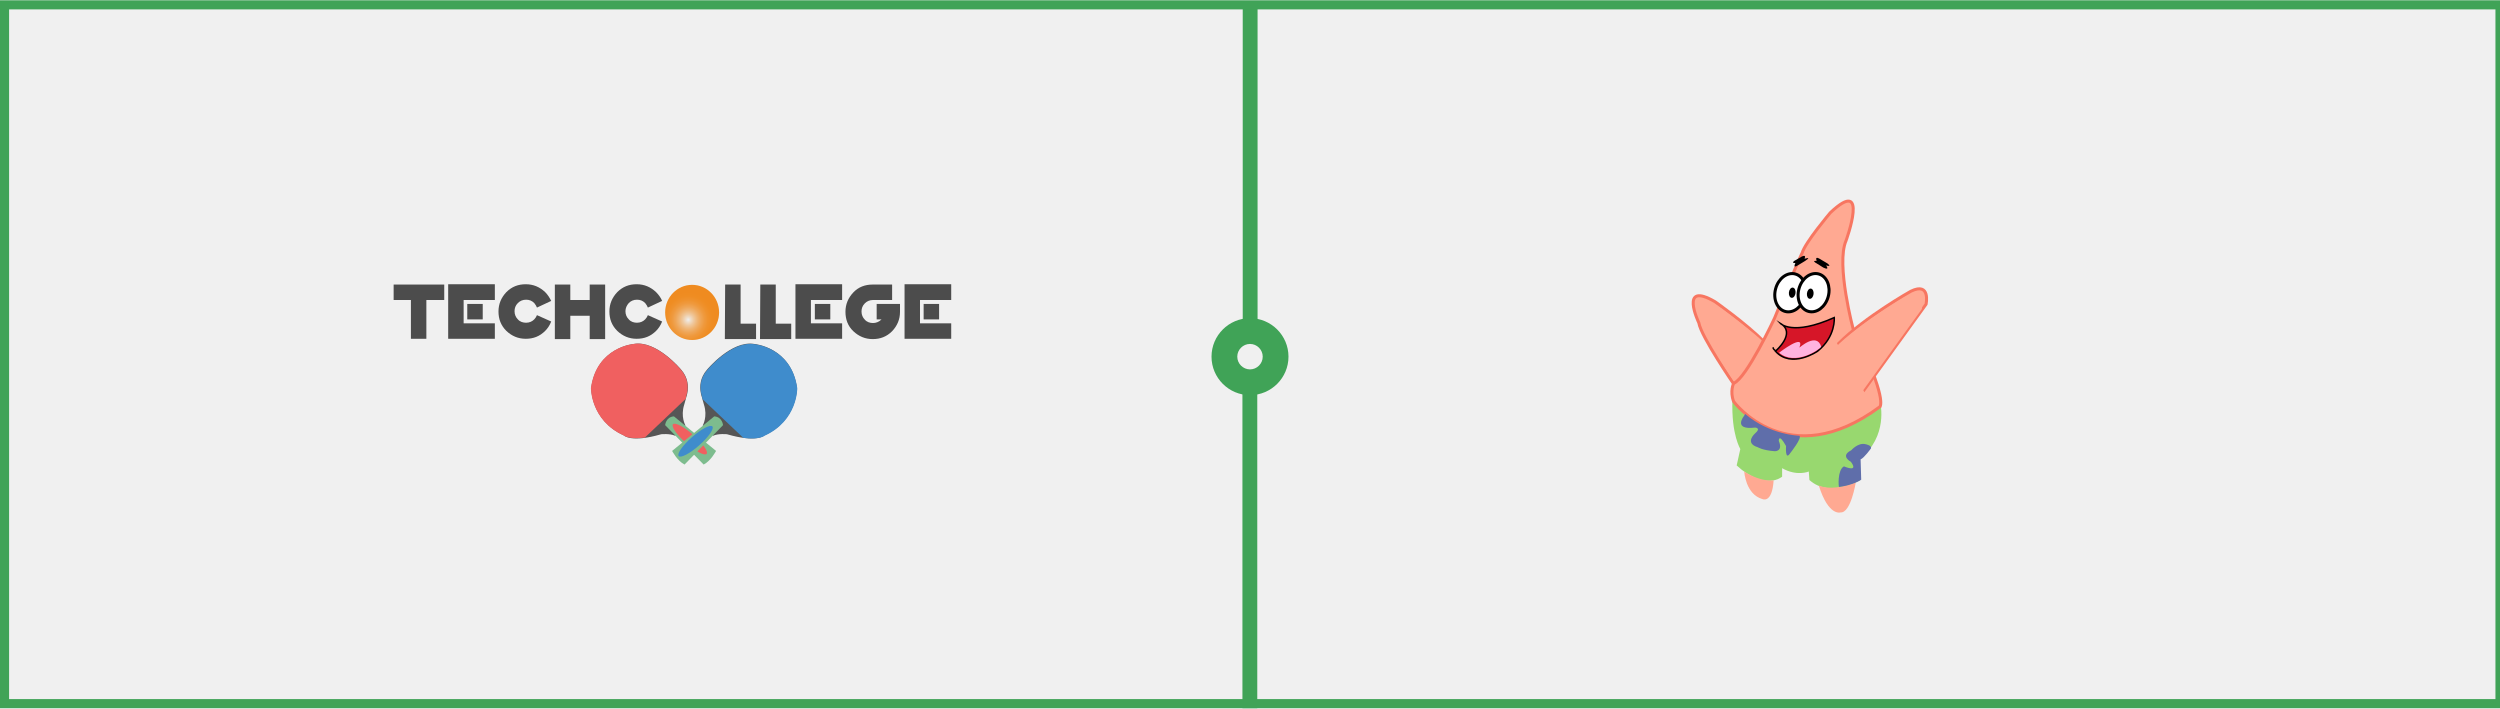
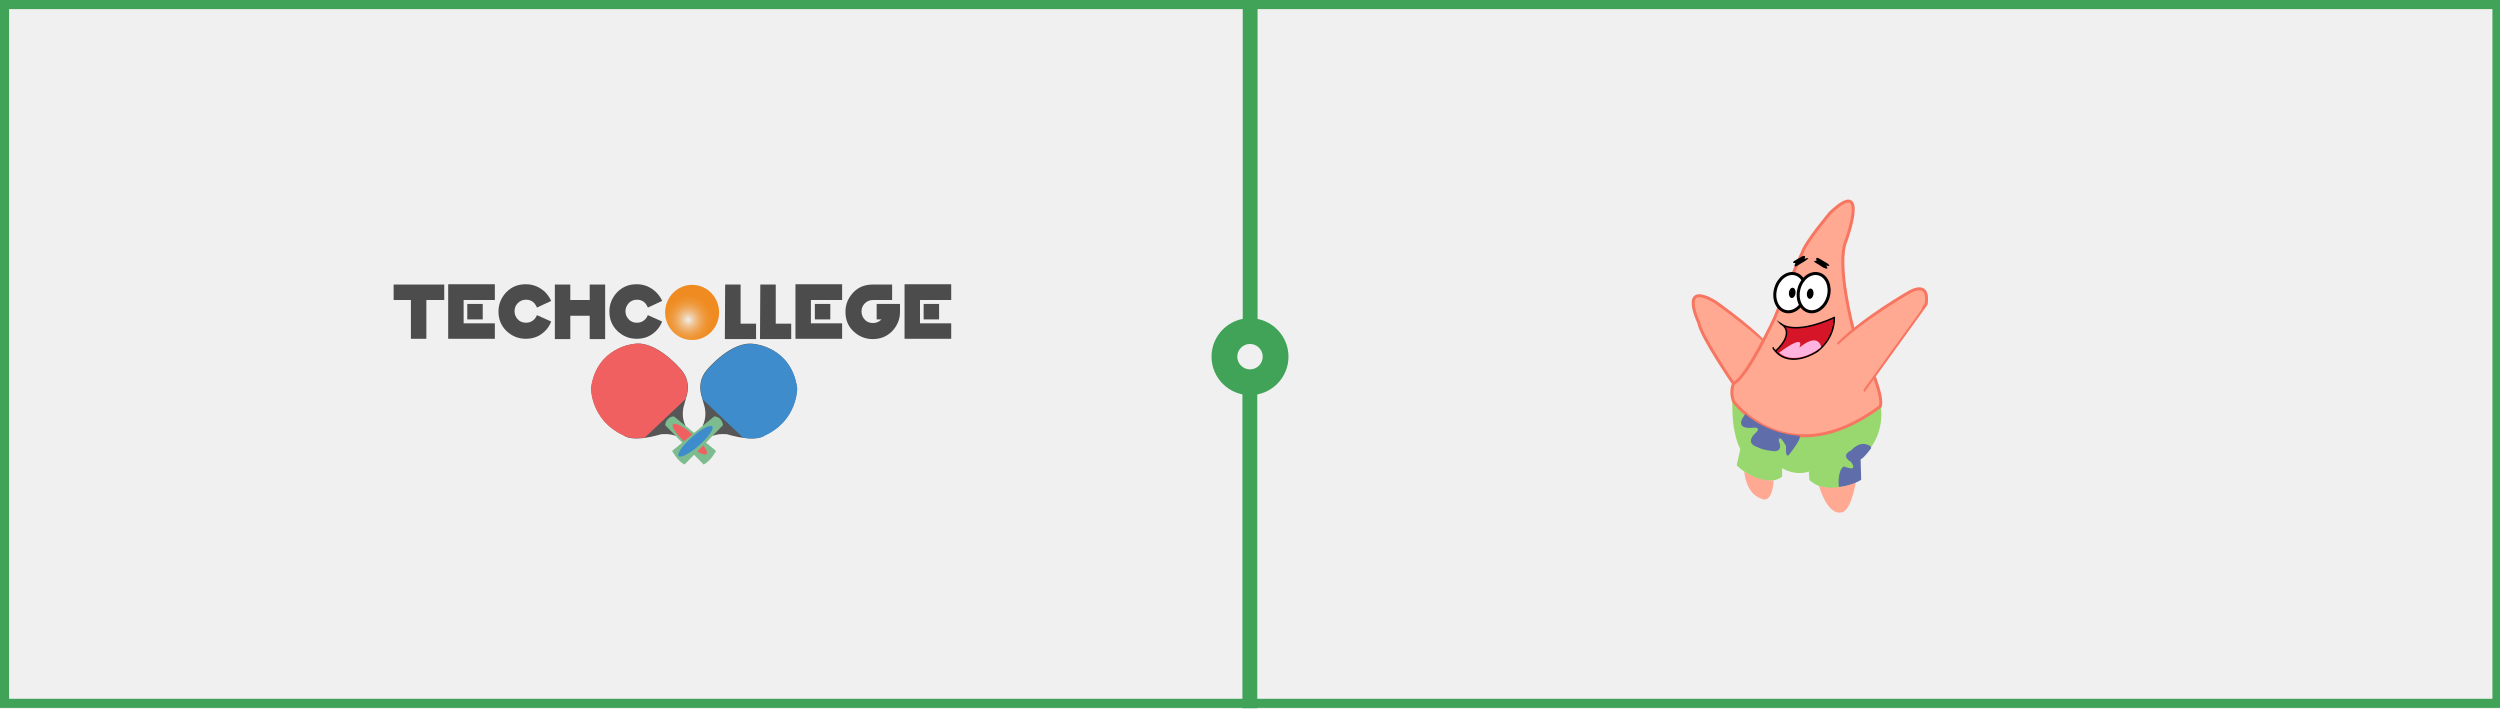
<svg xmlns="http://www.w3.org/2000/svg" version="1.1" id="Layer_1" x="0px" y="0px" viewBox="0 0 825 233.7" style="enable-background:new 0 0 825 233.7;" xml:space="preserve">
  <style type="text/css">
	.st0{fill:none;stroke:#40A357;stroke-width:3;stroke-miterlimit:10;}
	.st1{fill:#40A357;}
	.st2{fill:#565656;}
	.st3{fill:#F06060;}
	.st4{fill:#7DBC8E;}
	.st5{fill:#3F8CCC;}
	.st6{fill:#4C4C4C;}
	.st7{fill:url(#SVGID_1_);}
	.st8{opacity:8.000000e-02;fill:#333333;enable-background:new    ;}
	.st9{fill:#FFFFFF;stroke:#000000;stroke-miterlimit:10;}
	.st10{fill:#98D86F;}
	.st11{fill:#FFA992;stroke:#F77661;stroke-miterlimit:10;}
	.st12{fill:#FFA992;}
	.st13{fill:#D61628;stroke:#000000;stroke-width:0.5;stroke-miterlimit:10;}
	.st14{fill:#FFB3DF;}
	.st15{fill:#5F6EAA;}
	.st16{fill:none;stroke:#000000;stroke-width:0.5;stroke-miterlimit:10;}
</style>
-   <rect x="1.5" y="1.6" class="st0" width="823.5" height="230.6" />
+   <rect x="1.5" y="1.5" class="st0" width="822.5" height="230.6" />
  <g>
    <g>
      <path class="st1" d="M412.5,113.1c0.9,0,1.7,0.1,2.5,0.2V2.2h-4.9v111.2C410.9,113.2,411.6,113.1,412.5,113.1z" />
      <path class="st1" d="M412.5,122.7c-0.9,0-1.7-0.1-2.5-0.2v111.2h4.9V122.4C414.2,122.5,413.4,122.7,412.5,122.7z" />
    </g>
    <path class="st1" d="M412.5,105c-7,0-12.7,5.7-12.7,12.7s5.7,12.7,12.7,12.7s12.7-5.7,12.7-12.7S419.5,105,412.5,105z M412.5,121.9   c-2.3,0-4.2-1.9-4.2-4.2c0-2.3,1.9-4.2,4.2-4.2c2.3,0,4.2,1.9,4.2,4.2S414.8,121.9,412.5,121.9z" />
  </g>
  <path class="st2" d="M226.2,140.4c0,0-1.7-2.9-0.4-6.9c1.7-5.8-0.4,0-0.4,0s4-6.2-0.6-11.5c0,0-8.1-9.8-15.6-8.5  c0,0-12.2,1-14.1,14.5c0,0-0.2,10.7,10.8,15.7c0,0,2.3,2.5,12.3-0.4c0,0,2.8-0.3,4.6,0.5L226.2,140.4z" />
  <path class="st3" d="M226.3,131.6c0.2-0.7,0.1-0.7,0-0.4c0.8-2.3,1.3-5.8-1.6-9.2c0,0-8.1-9.8-15.6-8.5c0,0-12.2,1-14.1,14.5  c0,0-0.2,10.7,10.8,15.7c0,0,1.6,1.4,7,0.7L226.3,131.6z" />
  <path class="st4" d="M236.3,148.8c0,0-1.7,3.3-4.1,4.5l-12.7-13c0,0,0.2-2.7,2.9-2.9L236.3,148.8z" />
-   <ellipse transform="matrix(0.6605 -0.7509 0.7509 0.6605 -31.5059 220.0939)" class="st3" cx="227.6" cy="144.9" rx="1.8" ry="7.4" />
+   <ellipse transform="matrix(0.6605 -0.7509 0.7509 0.6605 -31.5075 220.1147)" class="st3" cx="227.6" cy="144.9" rx="1.8" ry="7.4" />
  <path class="st2" d="M231.9,140.4c0,0,1.7-2.9,0.4-6.9c-1.7-5.8,0.4,0,0.4,0s-4-6.2,0.6-11.5c0,0,8.1-9.8,15.6-8.5  c0,0,12.2,1,14.1,14.5c0,0,0.2,10.7-10.8,15.7c0,0-2.3,2.5-12.3-0.4c0,0-2.8-0.3-4.6,0.5L231.9,140.4z" />
  <path class="st5" d="M231.8,131.7c-0.2-0.7-0.1-0.7,0-0.4c-0.8-2.3-1.3-5.8,1.6-9.2c0,0,8.1-9.8,15.6-8.5c0,0,12.2,1,14.1,14.5  c0,0,0.2,10.7-10.8,15.7c0,0-1.6,1.4-7,0.7L231.8,131.7z" />
  <path class="st4" d="M221.8,148.8c0,0,1.7,3.3,4.1,4.5l12.7-13c0,0-0.2-2.7-2.9-2.9L221.8,148.8z" />
-   <ellipse transform="matrix(0.7509 -0.6605 0.6605 0.7509 -38.97 187.8717)" class="st5" cx="229.5" cy="145.6" rx="7.4" ry="1.8" />
+   <ellipse transform="matrix(0.7509 -0.6605 0.6605 0.7509 -38.9898 187.8759)" class="st5" cx="229.5" cy="145.6" rx="7.4" ry="1.8" />
  <g>
    <path class="st6" d="M140.7,99v12.8h-5.1V99h-5.7v-5.1h16.7V99H140.7z" />
    <path class="st6" d="M153,106.7h10.3v5.1h-15.4v-18h15.4V99H153V106.7z M154.2,100.3h5.1v5.1h-5.1V100.3z" />
    <path class="st6" d="M179.9,109.2c-1.8,1.8-3.9,2.6-6.4,2.6s-4.6-0.9-6.4-2.6c-1.8-1.8-2.6-3.9-2.6-6.4s0.9-4.6,2.6-6.4   c1.8-1.8,3.9-2.6,6.4-2.6s4.6,0.9,6.4,2.6c0.9,0.9,1.5,1.9,2,2.9l-4.7,2.2c-0.2-0.5-0.5-1-0.9-1.5c-0.8-0.8-1.7-1.1-2.7-1.1   c-1.1,0-2,0.4-2.7,1.1c-0.8,0.8-1.1,1.7-1.1,2.7c0,1.1,0.4,2,1.1,2.7c0.7,0.8,1.7,1.1,2.7,1.1c1.1,0,2-0.4,2.7-1.1   c0.4-0.4,0.7-0.9,0.9-1.4l4.7,2.1C181.4,107.4,180.7,108.4,179.9,109.2z" />
    <path class="st6" d="M183.1,93.9h5.1V99h6.4v-5.1h5.1v18h-5.1v-7.7h-6.4v7.7h-5.1V93.9z" />
    <path class="st6" d="M216.5,109.2c-1.8,1.8-3.9,2.6-6.4,2.6s-4.6-0.9-6.4-2.6c-1.8-1.8-2.6-3.9-2.6-6.4s0.9-4.6,2.6-6.4   c1.8-1.8,3.9-2.6,6.4-2.6s4.6,0.9,6.4,2.6c0.9,0.9,1.6,1.9,2,2.9l-4.7,2.2c-0.2-0.5-0.5-1-0.9-1.5c-0.8-0.8-1.7-1.1-2.7-1.1   c-1.1,0-2,0.4-2.7,1.1c-0.7,0.8-1.1,1.7-1.1,2.7c0,1.1,0.4,2,1.1,2.7c0.7,0.8,1.7,1.1,2.7,1.1c1.1,0,2-0.4,2.7-1.1   c0.4-0.4,0.7-0.9,0.9-1.4l4.7,2.1C218,107.4,217.3,108.4,216.5,109.2z" />
    <path class="st6" d="M239.3,93.9h5.1v12.9h5.1v5.1h-10.3L239.3,93.9L239.3,93.9z" />
    <path class="st6" d="M250.9,93.9h5.1v12.9h5.1v5.1h-10.3L250.9,93.9L250.9,93.9z" />
    <path class="st6" d="M267.6,106.7h10.3v5.1h-15.4v-18h15.4V99h-10.3V106.7z M268.9,100.3h5.1v5.1h-5.1V100.3z" />
    <path class="st6" d="M288.1,99c-1.1,0-2,0.4-2.7,1.1c-0.8,0.8-1.1,1.7-1.1,2.7c0,1.1,0.4,2,1.1,2.7c0.7,0.8,1.7,1.1,2.7,1.1   s2-0.4,2.7-1.1l0.1-0.1h-1.6v-5.1h7.7v2.6c0,2.5-0.9,4.6-2.6,6.4c-1.8,1.8-3.9,2.6-6.4,2.6s-4.6-0.9-6.4-2.6s-2.6-3.9-2.6-6.4   s0.9-4.6,2.6-6.4s3.9-2.6,6.4-2.6h6.4V99H288.1z" />
    <path class="st6" d="M303.6,106.7h10.3v5.1h-15.4v-18h15.4V99h-10.3V106.7z M304.8,100.3h5.1v5.1h-5.1V100.3z" />
  </g>
  <g>
-     <radialGradient id="SVGID_1_" cx="224.137" cy="130.487" r="9.092" gradientTransform="matrix(0.98 0 0 -1 7.4741 236.0064)" gradientUnits="userSpaceOnUse">
+     <radialGradient id="SVGID_1_" cx="220.811" cy="369.514" r="9.092" gradientTransform="matrix(0.98 0 0 1 10.7341 -263.9936)" gradientUnits="userSpaceOnUse">
      <stop offset="0" style="stop-color:#FFFFFF" />
      <stop offset="8.510865e-02" style="stop-color:#FFEDD8" />
      <stop offset="0.208" style="stop-color:#FFD5A7" />
      <stop offset="0.335" style="stop-color:#FFC17D" />
      <stop offset="0.462" style="stop-color:#FFB05B" />
      <stop offset="0.591" style="stop-color:#FFA340" />
      <stop offset="0.722" style="stop-color:#FF9A2D" />
      <stop offset="0.857" style="stop-color:#FF9522" />
      <stop offset="1" style="stop-color:#FF931E" />
    </radialGradient>
    <ellipse class="st7" cx="228.4" cy="103.1" rx="8.9" ry="9.1" />
    <ellipse class="st8" cx="228.4" cy="103.1" rx="8.9" ry="9.1" />
  </g>
  <path class="st9" d="M341.3,447.1" />
  <g>
    <path class="st10" d="M571.7,131.9c0,0,21.1,25.6,48.8,1.1c0,0,2.7,11-6.8,18.5l0.2,6.9c0,0-9.9,6.2-16.8,0l-0.2-2.8   c0,0-3.9,1.7-8.8-1.1v2.8c0,0-5.6,4.9-15-3.7l1.2-5.4C574.4,148.2,571.3,143.7,571.7,131.9z" />
    <g>
      <path class="st11" d="M582.4,113c0,0-7.6,14.3-10,14.1c0,0-11-15.9-11.8-20.6c0,0-6.7-14,5.4-6.9C566,99.6,576,106.6,582.4,113z" />
      <path class="st12" d="M584.6,115.3c0,0-7.6,14.3-10,14.1c0,0-11-15.9-11.8-20.6c0,0-6.7-14,5.4-6.9    C568.1,101.9,578.1,108.9,584.6,115.3z" />
      <animateTransform accumulate="none" additive="replace" attributeName="transform" attributeType="XML" begin=".1" calcMode="linear" dur="1.1s" fill="remove" id="lines" repeatCount="indefinite" restart="always" type="translate" values="0,2;0,-2;0,2">
			</animateTransform>
    </g>
    <path class="st11" d="M611.6,108.8c0,0-5.8-21.6-2.4-29.4c0,0,7.9-21.6-5.2-9.2c0,0-8.3,9.8-9.3,13.3c0,0-1.4,2.6-9.1,21.5   c0,0-9.2,19.8-13.5,21.5c0,0-1.3,2.6,0,6c0,0,17.8,24.3,48.3,1.7C620.4,134.1,623,131.6,611.6,108.8z" />
-     <ellipse transform="matrix(0.2597 -0.9657 0.9657 0.2597 344.0635 642.0452)" class="st9" cx="590.8" cy="96.6" rx="6.4" ry="5" />
-     <ellipse transform="matrix(0.2597 -0.9657 0.9657 0.2597 349.7671 649.4698)" class="st9" cx="598.5" cy="96.6" rx="6.4" ry="5" />
+     <ellipse transform="matrix(0.2597 -0.9657 0.9657 0.2597 344.0742 642.022)" class="st9" cx="590.8" cy="96.6" rx="6.4" ry="5" />
+     <ellipse transform="matrix(0.2597 -0.9657 0.9657 0.2597 349.7879 649.4526)" class="st9" cx="598.5" cy="96.6" rx="6.4" ry="5" />
    <path class="st13" d="M587.5,106.7c0,0,3.9,4.3,17.8-1.9c0,0,0.6,6.2-5.5,11.1c0,0-8.6,5.9-13.9,0   C586,115.8,592.9,109.9,587.5,106.7z" />
    <path class="st12" d="M600.2,160.2c0,0,3.9,2.2,12.2-1c0,0-1.6,10.1-5,9.9C607.4,169.1,603.4,170.5,600.2,160.2z" />
    <path class="st12" d="M575.6,155.6c0,0,0.4,7.5,6,9.1c0,0,3.2,1.6,3.7-6.2C585.3,158.5,581.4,159.3,575.6,155.6z" />
    <path class="st14" d="M601,114.4c-0.5,1-8.7,6.5-13.9,2c0,0,8.7-6.7,6.7-1.7C593.8,114.8,599.5,109.5,601,114.4z" />
    <g>
      <path class="st11" d="M615.3,128.5l20.3-28.1c0,0,1.6-7.5-5-4.3c0,0-15,8.4-23.8,17.2L615.3,128.5z" />
      <path class="st12" d="M613.9,130.1l20.3-28.1c0,0,1.6-7.5-5-4.3c0,0-15,8.4-23.8,17.2L613.9,130.1z" />
      <animateTransform accumulate="none" additive="replace" attributeName="transform" attributeType="XML" begin=".1" calcMode="linear" dur="1.1s" fill="remove" id="lines" repeatCount="indefinite" restart="always" type="translate" values="0,2;0,-2;0,2">
			</animateTransform>
    </g>
-     <ellipse transform="matrix(0.1187 -0.9929 0.9929 0.1187 425.3214 672.3276)" cx="591.4" cy="96.6" rx="1.7" ry="1.1" />
-     <ellipse transform="matrix(0.1187 -0.9929 0.9929 0.1187 430.2601 678.5748)" cx="597.4" cy="96.9" rx="1.7" ry="1.1" />
+     <ellipse transform="matrix(0.1187 -0.9929 0.9929 0.1187 425.3194 672.3801)" cx="591.4" cy="96.6" rx="1.7" ry="1.1" />
+     <ellipse transform="matrix(0.1187 -0.9929 0.9929 0.1187 430.2388 678.5737)" cx="597.4" cy="96.9" rx="1.7" ry="1.1" />
    <path class="st15" d="M575.5,137.3c0,0-3.8,4.7,3.7,3.8c0,0,2.1,0.1,0,1.9c0,0-3.7,3.2,0.9,4.6c0,0,1.5,1,5.6,1.3   c0,0,2.8,0.1,1.3-3.4c0,0-0.1-2.8,2.4,1.7c0,0-0.4,5.1,1.4,2.3c0,0,4-5,3-5.7c0,0-9.7-0.2-17.9-7.2" />
    <path class="st15" d="M608.5,153.9c0,0,5,2.2,2.3-1.5c0,0-3.7-1.9,0.1-3.8c0,0,2.3-2.7,4.8-2c0,0,2.1,0.4,1.7,1.4   c0,0-2.2,3.1-3.4,3.6l0.2,6.7c0,0-2.3,1.7-7.3,2.4C606.7,160.8,606.3,155.1,608.5,153.9" />
    <path d="M599.5,86.1c0,0-0.7-1.6,0.8-0.8l2.7,1.6c0,0,1.8,1.3-0.4,0.7c0,0,1.4,1.8-0.9,0.7l-2.4-1.5   C599.4,86.9,597.7,85.9,599.5,86.1z ">
      <animateTransform accumulate="none" additive="replace" attributeName="transform" attributeType="XML" begin=".1" calcMode="linear" dur="1.2s" fill="remove" id="lines" repeatCount="indefinite" restart="always" type="translate" values="0,1;2,0;0,1">
			</animateTransform>
    </path>
    <path d="M595.5,85.4c0,0,0.7-1.5-0.8-0.8l-2.6,1.5c0,0-1.1,0.8,0.4,0.7c0,0-1.1,2,0.9,0.7l2.3-1.4   C595.6,86.1,598.2,84.6,595.5,85.4z ">
      <animateTransform accumulate="none" additive="replace" attributeName="transform" attributeType="XML" begin=".1" calcMode="linear" dur="1.2s" fill="remove" id="lines" repeatCount="indefinite" restart="always" type="translate" values="-0,1;-2,0;0,1">
			</animateTransform>
    </path>
    <path class="st16" d="M585.1,114.6c0.1,0.3-0.1,0.5,0.9,1.2" />
  </g>
</svg>
